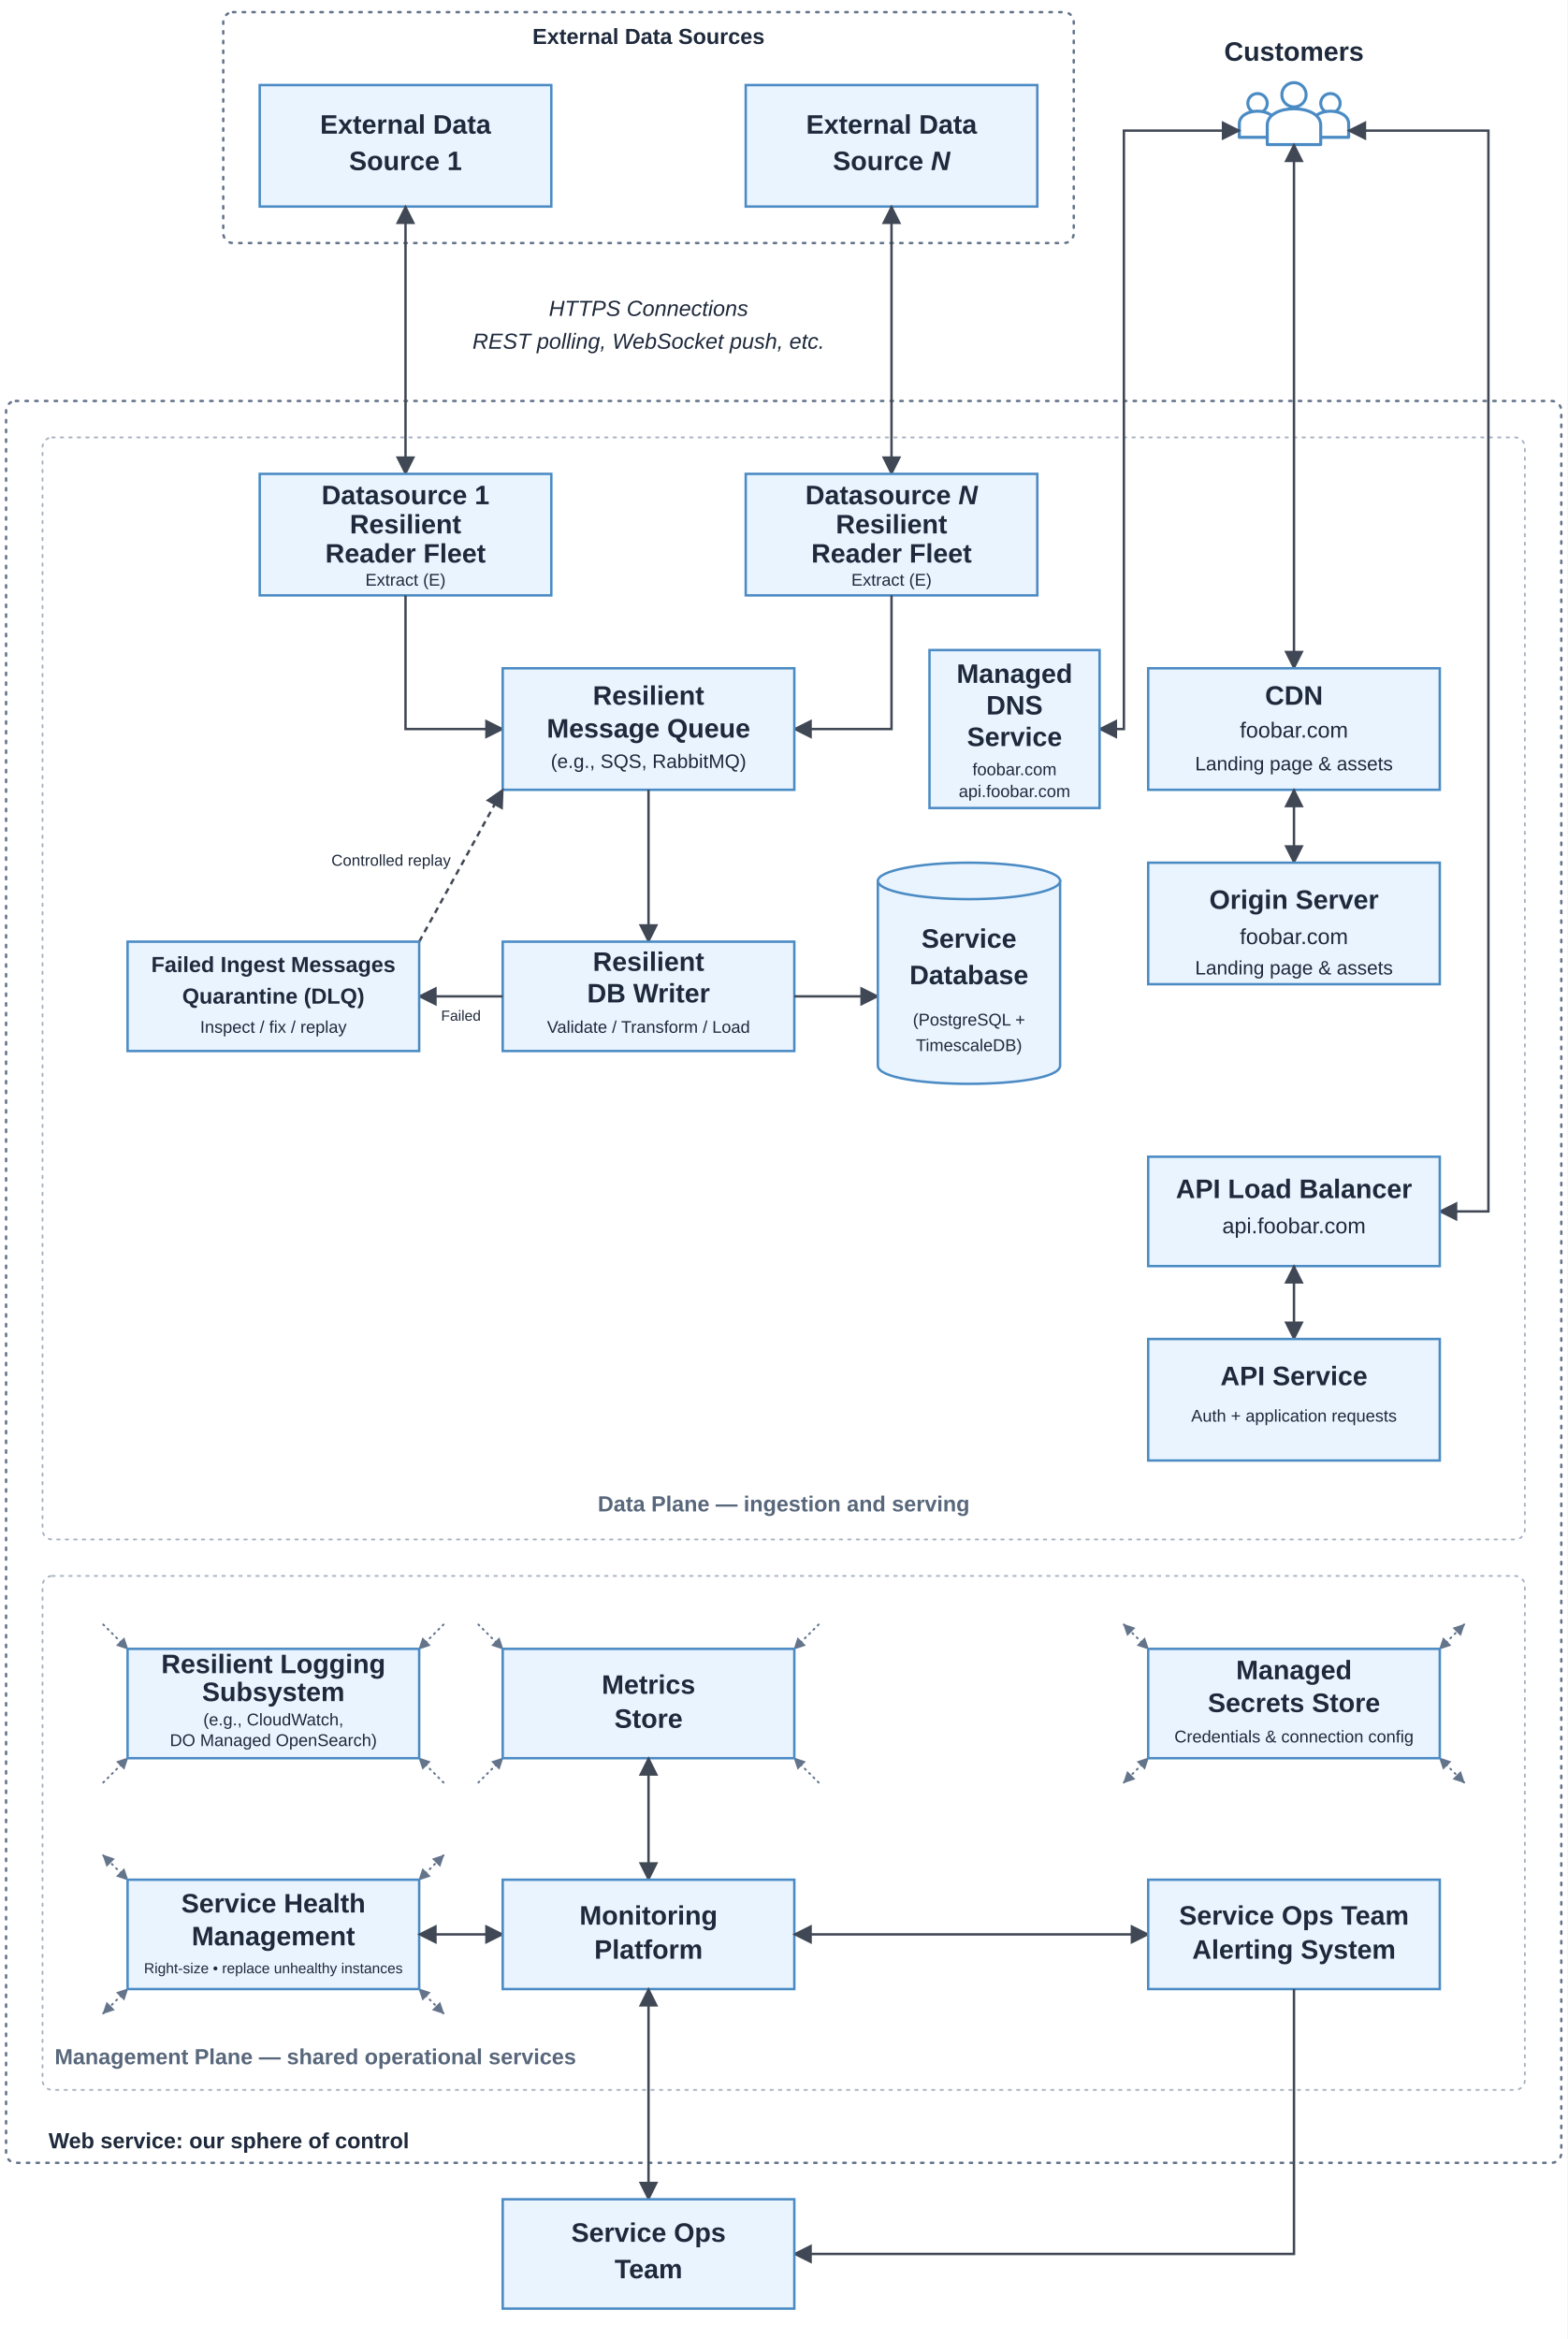
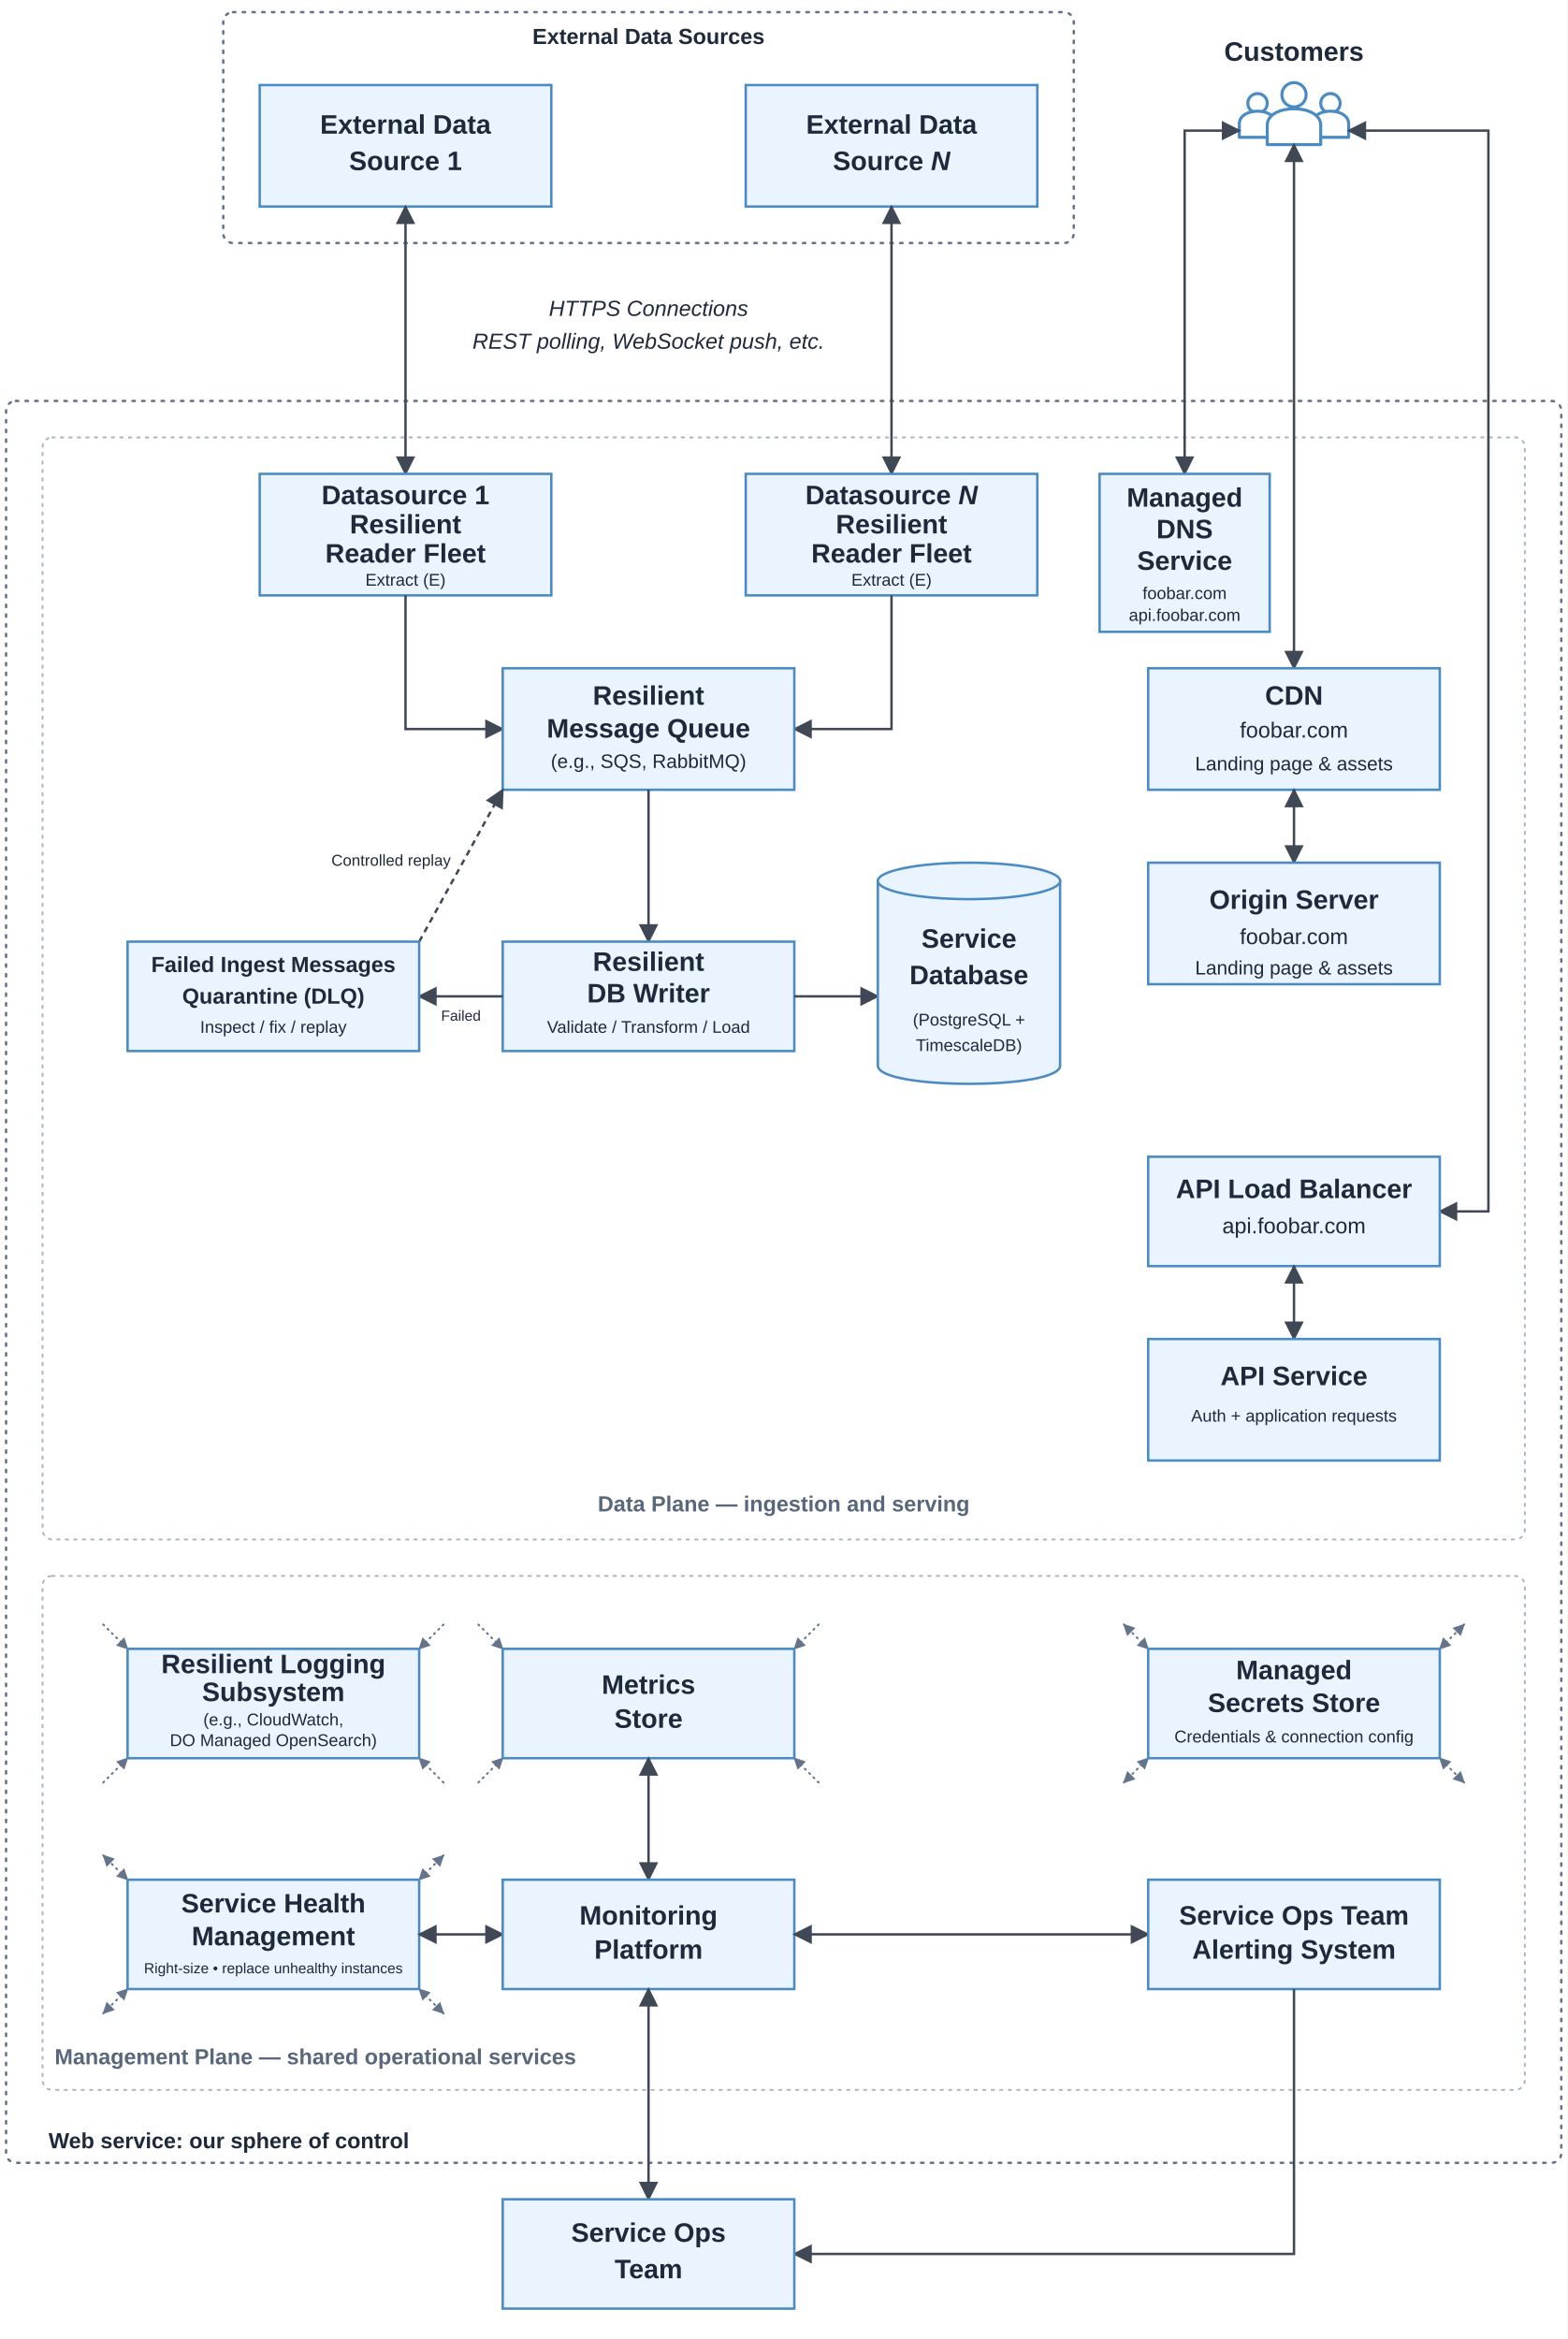
<svg xmlns="http://www.w3.org/2000/svg" width="1290" height="1925" viewBox="0 0 1290 1925" role="img" aria-labelledby="diagram-title diagram-description">
  <defs>
    <marker id="arrow" viewBox="0 0 10 10" refX="9" refY="5" markerWidth="8" markerHeight="8" orient="auto-start-reverse">
      <path d="M 0 0 L 10 5 L 0 10 Z" fill="#414855" />
    </marker>
    <marker id="log-arrow" viewBox="0 0 10 10" refX="9" refY="5" markerWidth="6" markerHeight="6" orient="auto-start-reverse">
      <path d="M 0 0 L 10 5 L 0 10 Z" fill="#64748b" />
    </marker>
  </defs>
  <style>
    text { font-family: Arial, Helvetica, sans-serif; fill: #1e293b; text-anchor: middle; }
    .plane { fill: none; stroke: #a8b3c2; stroke-width: 1.5; stroke-dasharray: 2 5; stroke-linecap: round; }
    .plane-label { font-size: 18px; font-weight: 600; fill: #58677b; }
    .node { fill: #eaf4ff; stroke: #4b8bc4; stroke-width: 2; }
    .title { font-size: 22px; font-weight: 600; }
    .detail { font-size: 18px; }
    .small { font-size: 16px; }
    .flow { fill: none; stroke: #414855; stroke-width: 2; marker-end: url(#arrow); }
    .both { marker-start: url(#arrow); }
    .replay { stroke-dasharray: 5 4; }
    .secrets-flow, .control-flow { fill: none; stroke: #64748b; stroke-width: 1.6; stroke-dasharray: 1 4; stroke-linecap: round; marker-start: url(#log-arrow); marker-end: url(#log-arrow); }
    .log-flow, .metric-flow { fill: none; stroke: #64748b; stroke-width: 1.6; stroke-dasharray: 1 4; stroke-linecap: round; marker-end: url(#log-arrow); }
  </style>
  <rect width="1290" height="1925" fill="#ffffff" />
  <g aria-label="External Data Sources">
    <rect x="183.75" y="10" width="700" height="190" rx="8" fill="none" stroke="#64748b" stroke-width="2" stroke-dasharray="2 6" stroke-linecap="round" />
    <text x="533.75" y="40" dominant-baseline="text-after-edge" style="font-size: 18px; font-weight: 600;">External Data Sources</text>
  </g>
  <g transform="translate(0, 30)">
    <g aria-label="External Data Source 1">
      <rect class="node" x="213.75" y="40" width="240" height="100" />
      <text class="title" x="333.75" y="80">External Data</text>
      <text class="title" x="333.75" y="110">Source 1</text>
    </g>
    <g aria-label="External Data Source N">
      <rect class="node" x="613.75" y="40" width="240" height="100" />
      <text class="title" x="733.75" y="80">External Data</text>
      <text class="title" x="733.75" y="110">Source <tspan font-style="italic">N</tspan>
      </text>
    </g>
    <g aria-label="Customers: multiple people">
      <g transform="translate(1065, 55)" fill="#ffffff" stroke="#4b8bc4" stroke-width="2.5" stroke-linecap="round" stroke-linejoin="round" aria-hidden="true">
        <circle cx="-30" cy="0" r="8" />
        <path d="M -45 28 V 17 C -45 3 -15 3 -15 17 V 28 Z" />
        <circle cx="30" cy="0" r="8" />
        <path d="M 15 28 V 17 C 15 3 45 3 45 17 V 28 Z" />
        <circle cx="0" cy="-7" r="10" />
        <path d="M -22 34 V 18 C -22 0 22 0 22 18 V 34 Z" />
      </g>
      <text class="title" x="1065" y="20">Customers</text>
    </g>
    <g transform="translate(0, 50)">
      <rect x="5" y="250" width="1280" height="1450" rx="8" fill="none" stroke="#64748b" stroke-width="2" stroke-dasharray="2 6" stroke-linecap="round" />
      <text x="40" y="1688" style="text-anchor: start; font-size: 18px; font-weight: 600;">Web service: our sphere of control</text>
      <g aria-label="Data Plane: ingestion and serving">
        <rect class="plane" x="35" y="280" width="1220" height="907" rx="8" />
        <text class="plane-label" x="645" y="1152" dominant-baseline="text-before-edge">Data Plane — ingestion and serving</text>
      </g>
      <g aria-label="Management Plane: shared operational services">
        <rect class="plane" x="35" y="1217" width="1220" height="423" rx="8" />
        <text class="plane-label" x="45" y="1607" dominant-baseline="text-before-edge" style="text-anchor: start;">Management Plane — shared operational services</text>
      </g>
      <path class="flow both" d="M 333.75 90 V 310" />
      <path class="flow both" d="M 733.75 90 V 310" />
      <g aria-label="HTTPS Connections: REST polling, WebSocket push, etc." font-style="italic">
        <text class="detail" x="533.75" y="180">HTTPS Connections</text>
        <text class="detail" x="533.75" y="207">REST polling, WebSocket push, etc.</text>
      </g>
      <path class="flow both" d="M 1065 39 V 470" />
-       <path class="flow both" d="M 1020 27.5 H 925 V 520 H 905" />
+       <path class="flow both" d="M 1020 27.5 H 975 V 310" />
      <path class="flow both" d="M 1110 27.5 H 1225 V 917 H 1185" />
      <g transform="translate(0, 30)">
        <g aria-label="Datasource 1 Resilient Reader Fleet">
          <rect class="node" x="213.75" y="280" width="240" height="100" />
          <text class="title" x="333.75" y="305">Datasource 1</text>
          <text class="title" x="333.75" y="329">Resilient</text>
          <text class="title" x="333.75" y="353">Reader Fleet</text>
          <text x="333.75" y="372" style="font-size: 14px;">Extract (E)</text>
        </g>
        <g aria-label="Datasource N Resilient Reader Fleet">
          <rect class="node" x="613.75" y="280" width="240" height="100" />
          <text class="title" x="733.75" y="305">Datasource <tspan font-style="italic">N</tspan>
          </text>
          <text class="title" x="733.75" y="329">Resilient</text>
          <text class="title" x="733.75" y="353">Reader Fleet</text>
          <text x="733.75" y="372" style="font-size: 14px;">Extract (E)</text>
        </g>
        <g aria-label="CDN for the foobar.com landing page">
          <rect class="node" x="945" y="440" width="240" height="100" />
          <text class="title" x="1065" y="470">CDN</text>
          <text class="detail" x="1065" y="497">foobar.com</text>
          <text class="small" x="1065" y="524">Landing page &amp; assets</text>
        </g>
        <path class="flow" d="M 333.75 380 V 490 H 413.75" />
        <path class="flow" d="M 733.75 380 V 490 H 653.75" />
        <path class="flow both" d="M 1065 540 V 600" />
        <g aria-label="Resilient message queue">
          <rect class="node" x="413.75" y="440" width="240" height="100" />
          <text class="title" x="533.75" y="470">Resilient</text>
          <text class="title" x="533.75" y="497">Message Queue</text>
          <text class="small" x="533.75" y="522">(e.g., SQS, RabbitMQ)</text>
        </g>
        <g aria-label="Managed DNS Service for foobar.com and api.foobar.com, lookaside lookup">
-           <rect class="node" x="765" y="425" width="140" height="130" />
-           <text class="title" x="835" y="452">Managed</text>
-           <text class="title" x="835" y="478">DNS</text>
-           <text class="title" x="835" y="504">Service</text>
-           <text x="835" y="528" style="font-size: 14px;">foobar.com</text>
-           <text x="835" y="546" style="font-size: 14px;">api.foobar.com</text>
+           <rect class="node" x="905" y="280" width="140" height="130" />
+           <text class="title" x="975" y="307">Managed</text>
+           <text class="title" x="975" y="333">DNS</text>
+           <text class="title" x="975" y="359">Service</text>
+           <text x="975" y="383" style="font-size: 14px;">foobar.com</text>
+           <text x="975" y="401" style="font-size: 14px;">api.foobar.com</text>
        </g>
        <g aria-label="Origin Server for foobar.com">
          <rect class="node" x="945" y="600" width="240" height="100" />
          <text class="title" x="1065" y="638">Origin Server</text>
          <text class="detail" x="1065" y="667">foobar.com</text>
          <text class="small" x="1065" y="692">Landing page &amp; assets</text>
        </g>
        <path class="flow" d="M 533.75 540 V 665" />
        <g aria-label="Resilient database writer">
          <rect class="node" x="413.75" y="665" width="240" height="90" />
          <text class="title" x="533.75" y="689">Resilient</text>
          <text class="title" x="533.75" y="715">DB Writer</text>
          <text x="533.75" y="740" style="font-size: 14px;">Validate / Transform / Load</text>
        </g>
        <path class="flow" d="M 413.75 710 H 345" />
        <text x="379.375" y="730" style="font-size: 12px;">Failed</text>
        <path class="flow replay" d="M 345 665 L 413.75 540" />
        <text x="321.875" y="602.5" style="font-size: 13px;">Controlled replay</text>
        <g aria-label="Failed Ingest Messages / Quarantine, dead-letter queue">
          <rect class="node" x="105" y="665" width="240" height="90" />
          <text x="225" y="690" style="font-size: 18px; font-weight: 600;">Failed Ingest Messages</text>
          <text x="225" y="716" style="font-size: 18px; font-weight: 600;">Quarantine (DLQ)</text>
          <text x="225" y="740" style="font-size: 14px;">Inspect / fix / replay</text>
        </g>
        <path class="flow" d="M 653.75 710 H 722.5" />
        <g aria-label="Service database, PostgreSQL and TimescaleDB">
          <path class="node" d="M 722.5 615 V 767 C 722.5 787 872.5 787 872.5 767 V 615 Z" />
          <ellipse class="node" cx="797.5" cy="615" rx="75" ry="15" />
          <text class="title" x="797.5" y="670">Service</text>
          <text class="title" x="797.5" y="700">Database</text>
          <text x="797.5" y="734" style="font-size: 14px;">(PostgreSQL +</text>
          <text x="797.5" y="755" style="font-size: 14px;">TimescaleDB)</text>
        </g>
        <g aria-label="API Load Balancer for api.foobar.com">
          <rect class="node" x="945" y="842" width="240" height="90" />
          <text class="title" x="1065" y="876">API Load Balancer</text>
          <text class="detail" x="1065" y="905">api.foobar.com</text>
        </g>
        <path class="flow both" d="M 1065 932 V 992" />
        <g aria-label="API Service: multiple server instances">
          <rect class="node" x="945" y="992" width="240" height="100" />
          <text class="title" x="1065" y="1030">API Service</text>
          <text x="1065" y="1060" style="font-size: 14px;">Auth + application requests</text>
        </g>
        <g transform="translate(255, 617)">
          <g aria-label="Components request and receive credentials from the Managed Secrets Store">
            <path class="secrets-flow" d="M 670 610 L 690 630" />
            <path class="secrets-flow" d="M 950 610 L 930 630" />
            <path class="secrets-flow" d="M 670 740 L 690 720" />
            <path class="secrets-flow" d="M 950 740 L 930 720" />
          </g>
          <g aria-label="Managed Secrets Store: credentials and connection configuration">
            <rect class="node" x="690" y="630" width="240" height="90" />
            <text class="title" x="810" y="655">Managed</text>
            <text class="title" x="810" y="682">Secrets Store</text>
            <text x="810" y="707" style="font-size: 14px;">Credentials &amp; connection config</text>
          </g>
        </g>
        <g transform="translate(-552.5, 617)">
          <g aria-label="Every component sends logs to the Resilient Logging Subsystem">
            <path class="log-flow" d="M 637.5 610 L 657.5 630" />
            <path class="log-flow" d="M 917.5 610 L 897.5 630" />
            <path class="log-flow" d="M 637.5 740 L 657.5 720" />
            <path class="log-flow" d="M 917.5 740 L 897.5 720" />
          </g>
          <g aria-label="Resilient Logging Subsystem">
            <rect class="node" x="657.5" y="630" width="240" height="90" />
            <text class="title" x="777.5" y="650">Resilient Logging</text>
            <text class="title" x="777.5" y="673">Subsystem</text>
            <text x="777.5" y="693" style="font-size: 14px;">(e.g., CloudWatch,</text>
            <text x="777.5" y="710" style="font-size: 14px;">DO Managed OpenSearch)</text>
          </g>
        </g>
        <g transform="translate(348.75, 107)">
          <g aria-label="Metrics from every component reach the shared Metrics Store">
            <path class="metric-flow" d="M 45 1120 L 65 1140" />
            <path class="metric-flow" d="M 325 1120 L 305 1140" />
            <path class="metric-flow" d="M 45 1250 L 65 1230" />
            <path class="metric-flow" d="M 325 1250 L 305 1230" />
          </g>
          <g aria-label="Metrics Store">
            <rect class="node" x="65" y="1140" width="240" height="90" />
            <text class="title" x="185" y="1177">Metrics</text>
            <text class="title" x="185" y="1205">Store</text>
          </g>
        </g>
        <path class="flow both" d="M 533.75 1337 V 1437" />
        <g transform="translate(0, 297)">
          <g aria-label="Service Health Management: workload control and status">
            <path class="control-flow" d="M 85 1120 L 105 1140" />
            <path class="control-flow" d="M 365 1120 L 345 1140" />
            <path class="control-flow" d="M 85 1250 L 105 1230" />
            <path class="control-flow" d="M 365 1250 L 345 1230" />
          </g>
          <g aria-label="Service Health Management: right-size and replace unhealthy instances">
            <rect class="node" x="105" y="1140" width="240" height="90" />
            <text class="title" x="225" y="1167">Service Health</text>
            <text class="title" x="225" y="1194">Management</text>
            <text x="225" y="1217" style="font-size: 12px;">Right-size • replace unhealthy instances</text>
          </g>
          <path class="flow both" d="M 345 1185 H 413.75" />
          <g aria-label="Monitoring Platform">
            <rect class="node" x="413.75" y="1140" width="240" height="90" />
            <text class="title" x="533.75" y="1177">Monitoring</text>
            <text class="title" x="533.75" y="1205">Platform</text>
          </g>
          <path class="flow both" d="M 653.75 1185 H 945" />
          <g aria-label="Service Ops Team Alerting System">
            <rect class="node" x="945" y="1140" width="240" height="90" />
            <text class="title" x="1065" y="1177">Service Ops Team</text>
            <text class="title" x="1065" y="1205">Alerting System</text>
          </g>
        </g>
        <path class="flow both" d="M 533.75 1527 V 1700" />
        <path class="flow" d="M 1065 1527 V 1745 H 653.75" />
        <g aria-label="Service Ops Team">
          <rect class="node" x="413.75" y="1700" width="240" height="90" />
          <text class="title" x="533.75" y="1735">Service Ops</text>
          <text class="title" x="533.75" y="1765">Team</text>
        </g>
      </g>
    </g>
  </g>
</svg>
